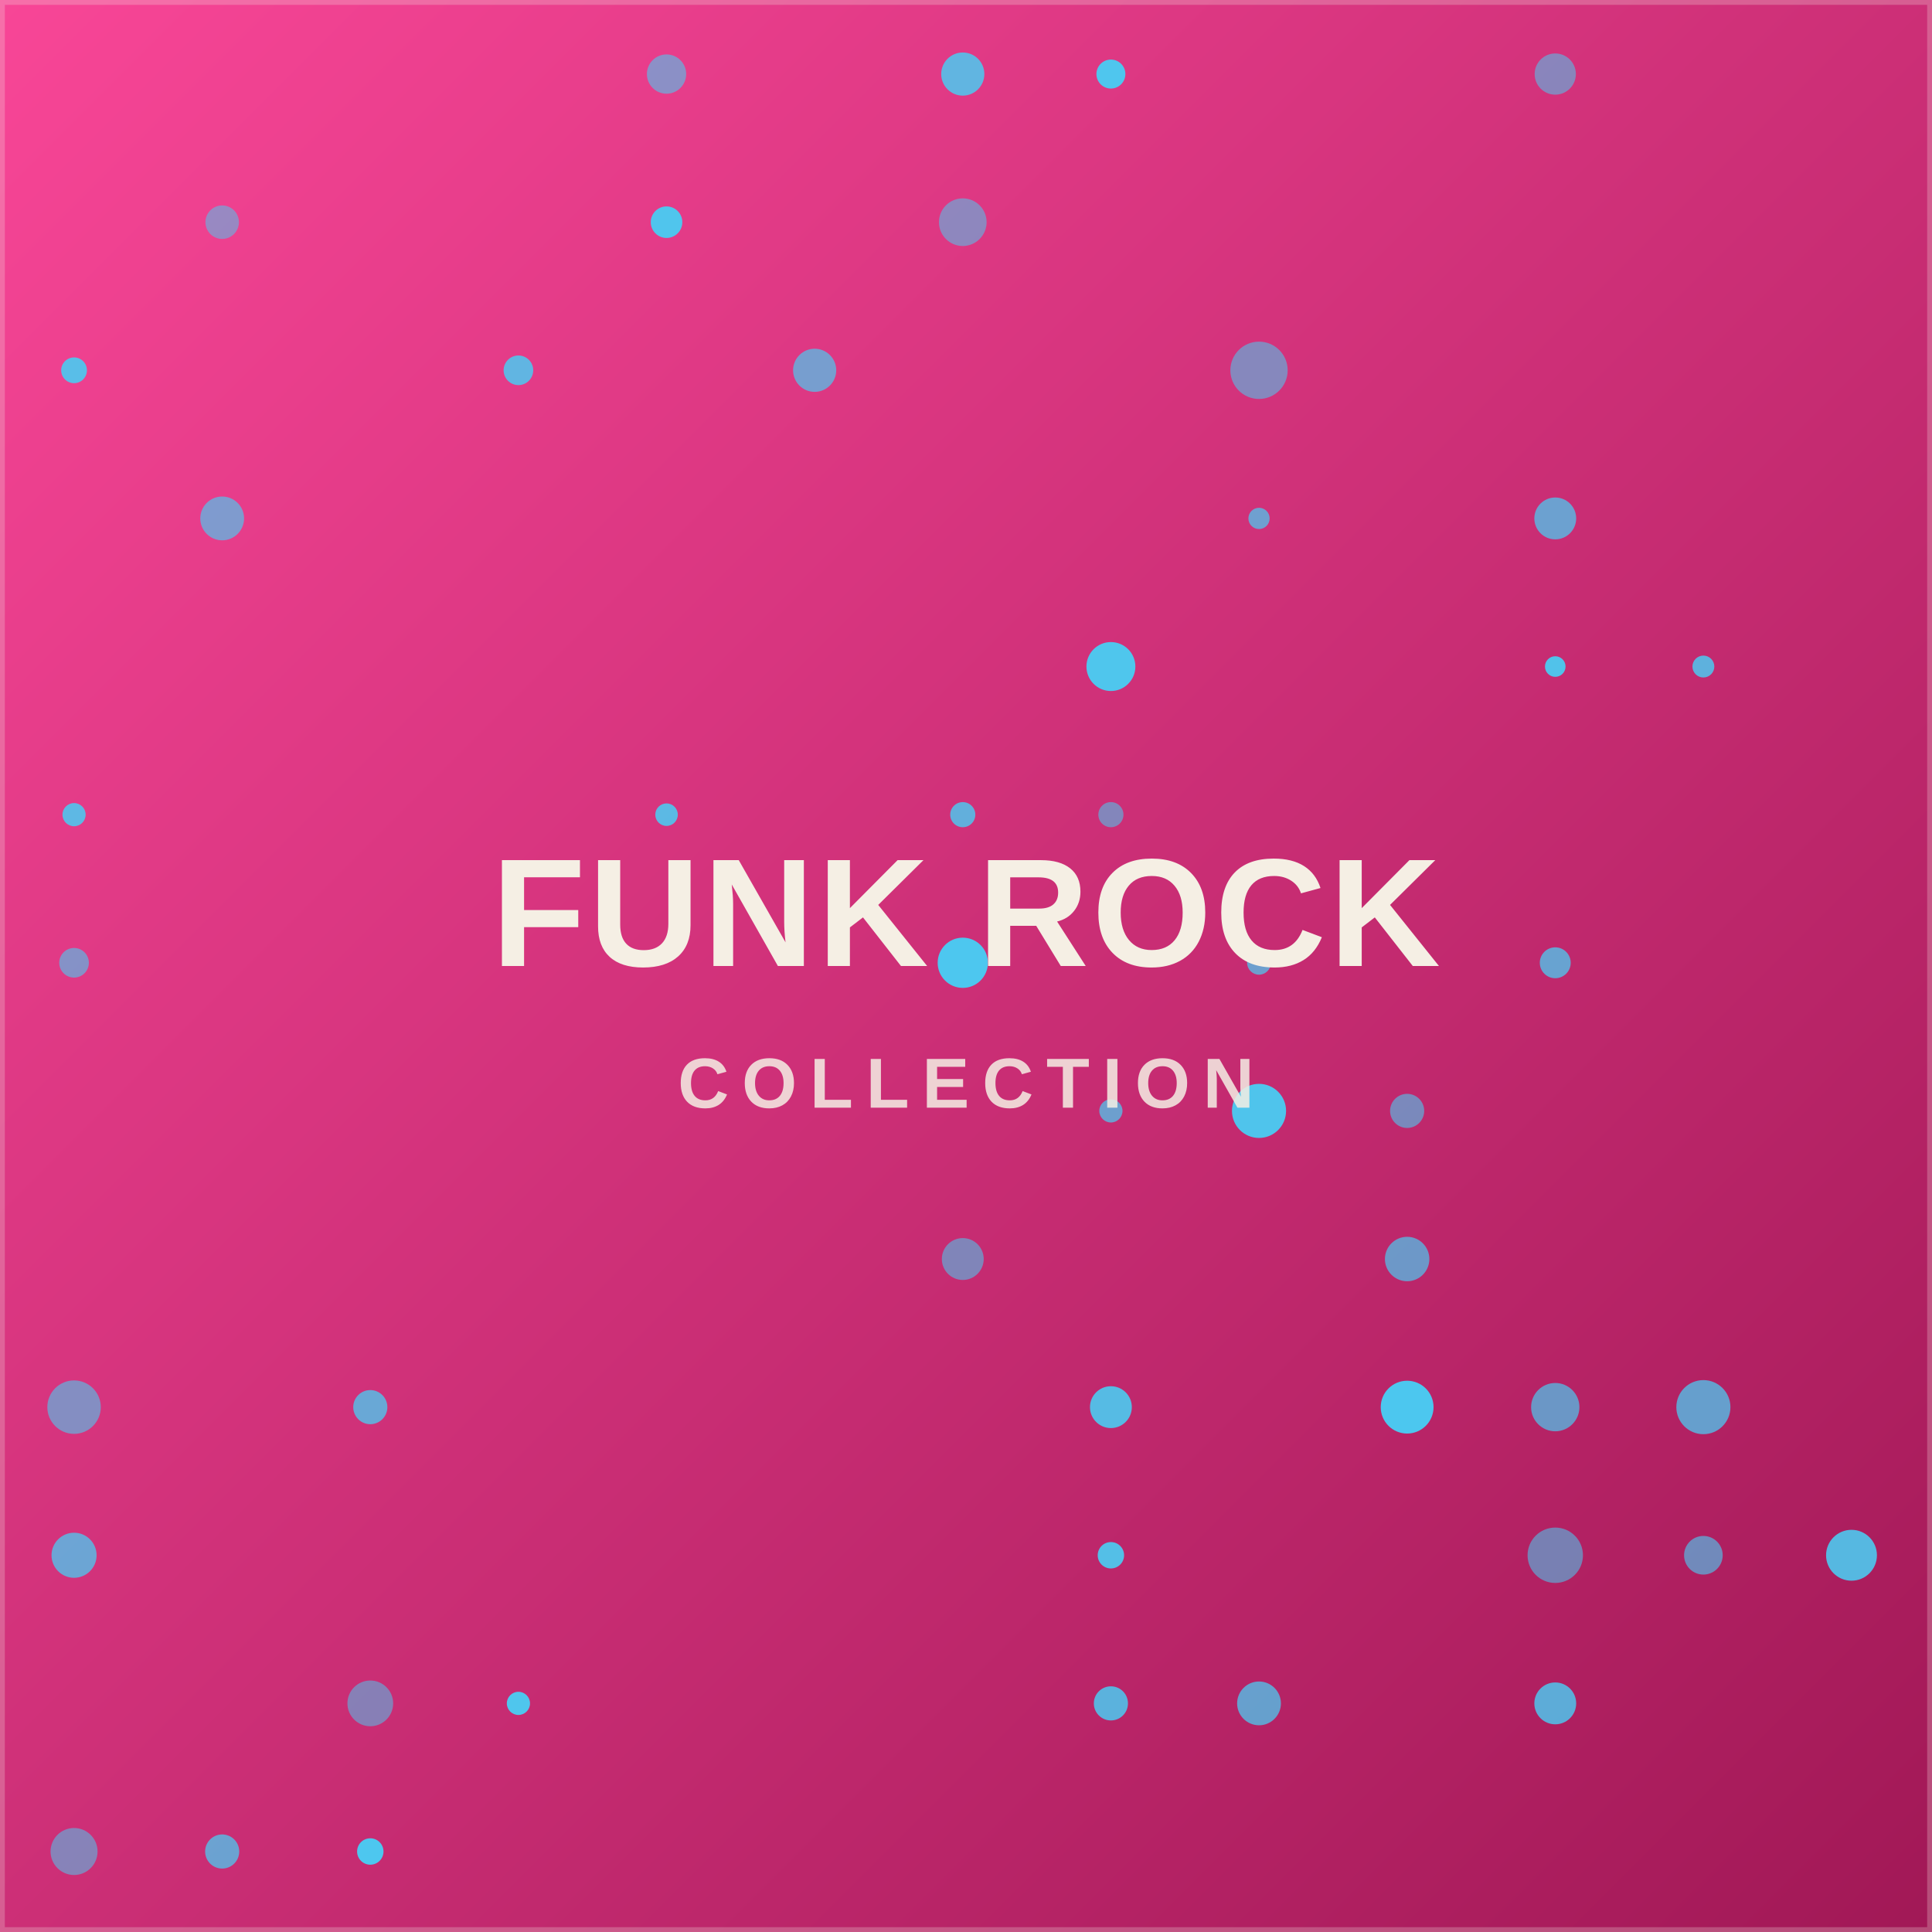
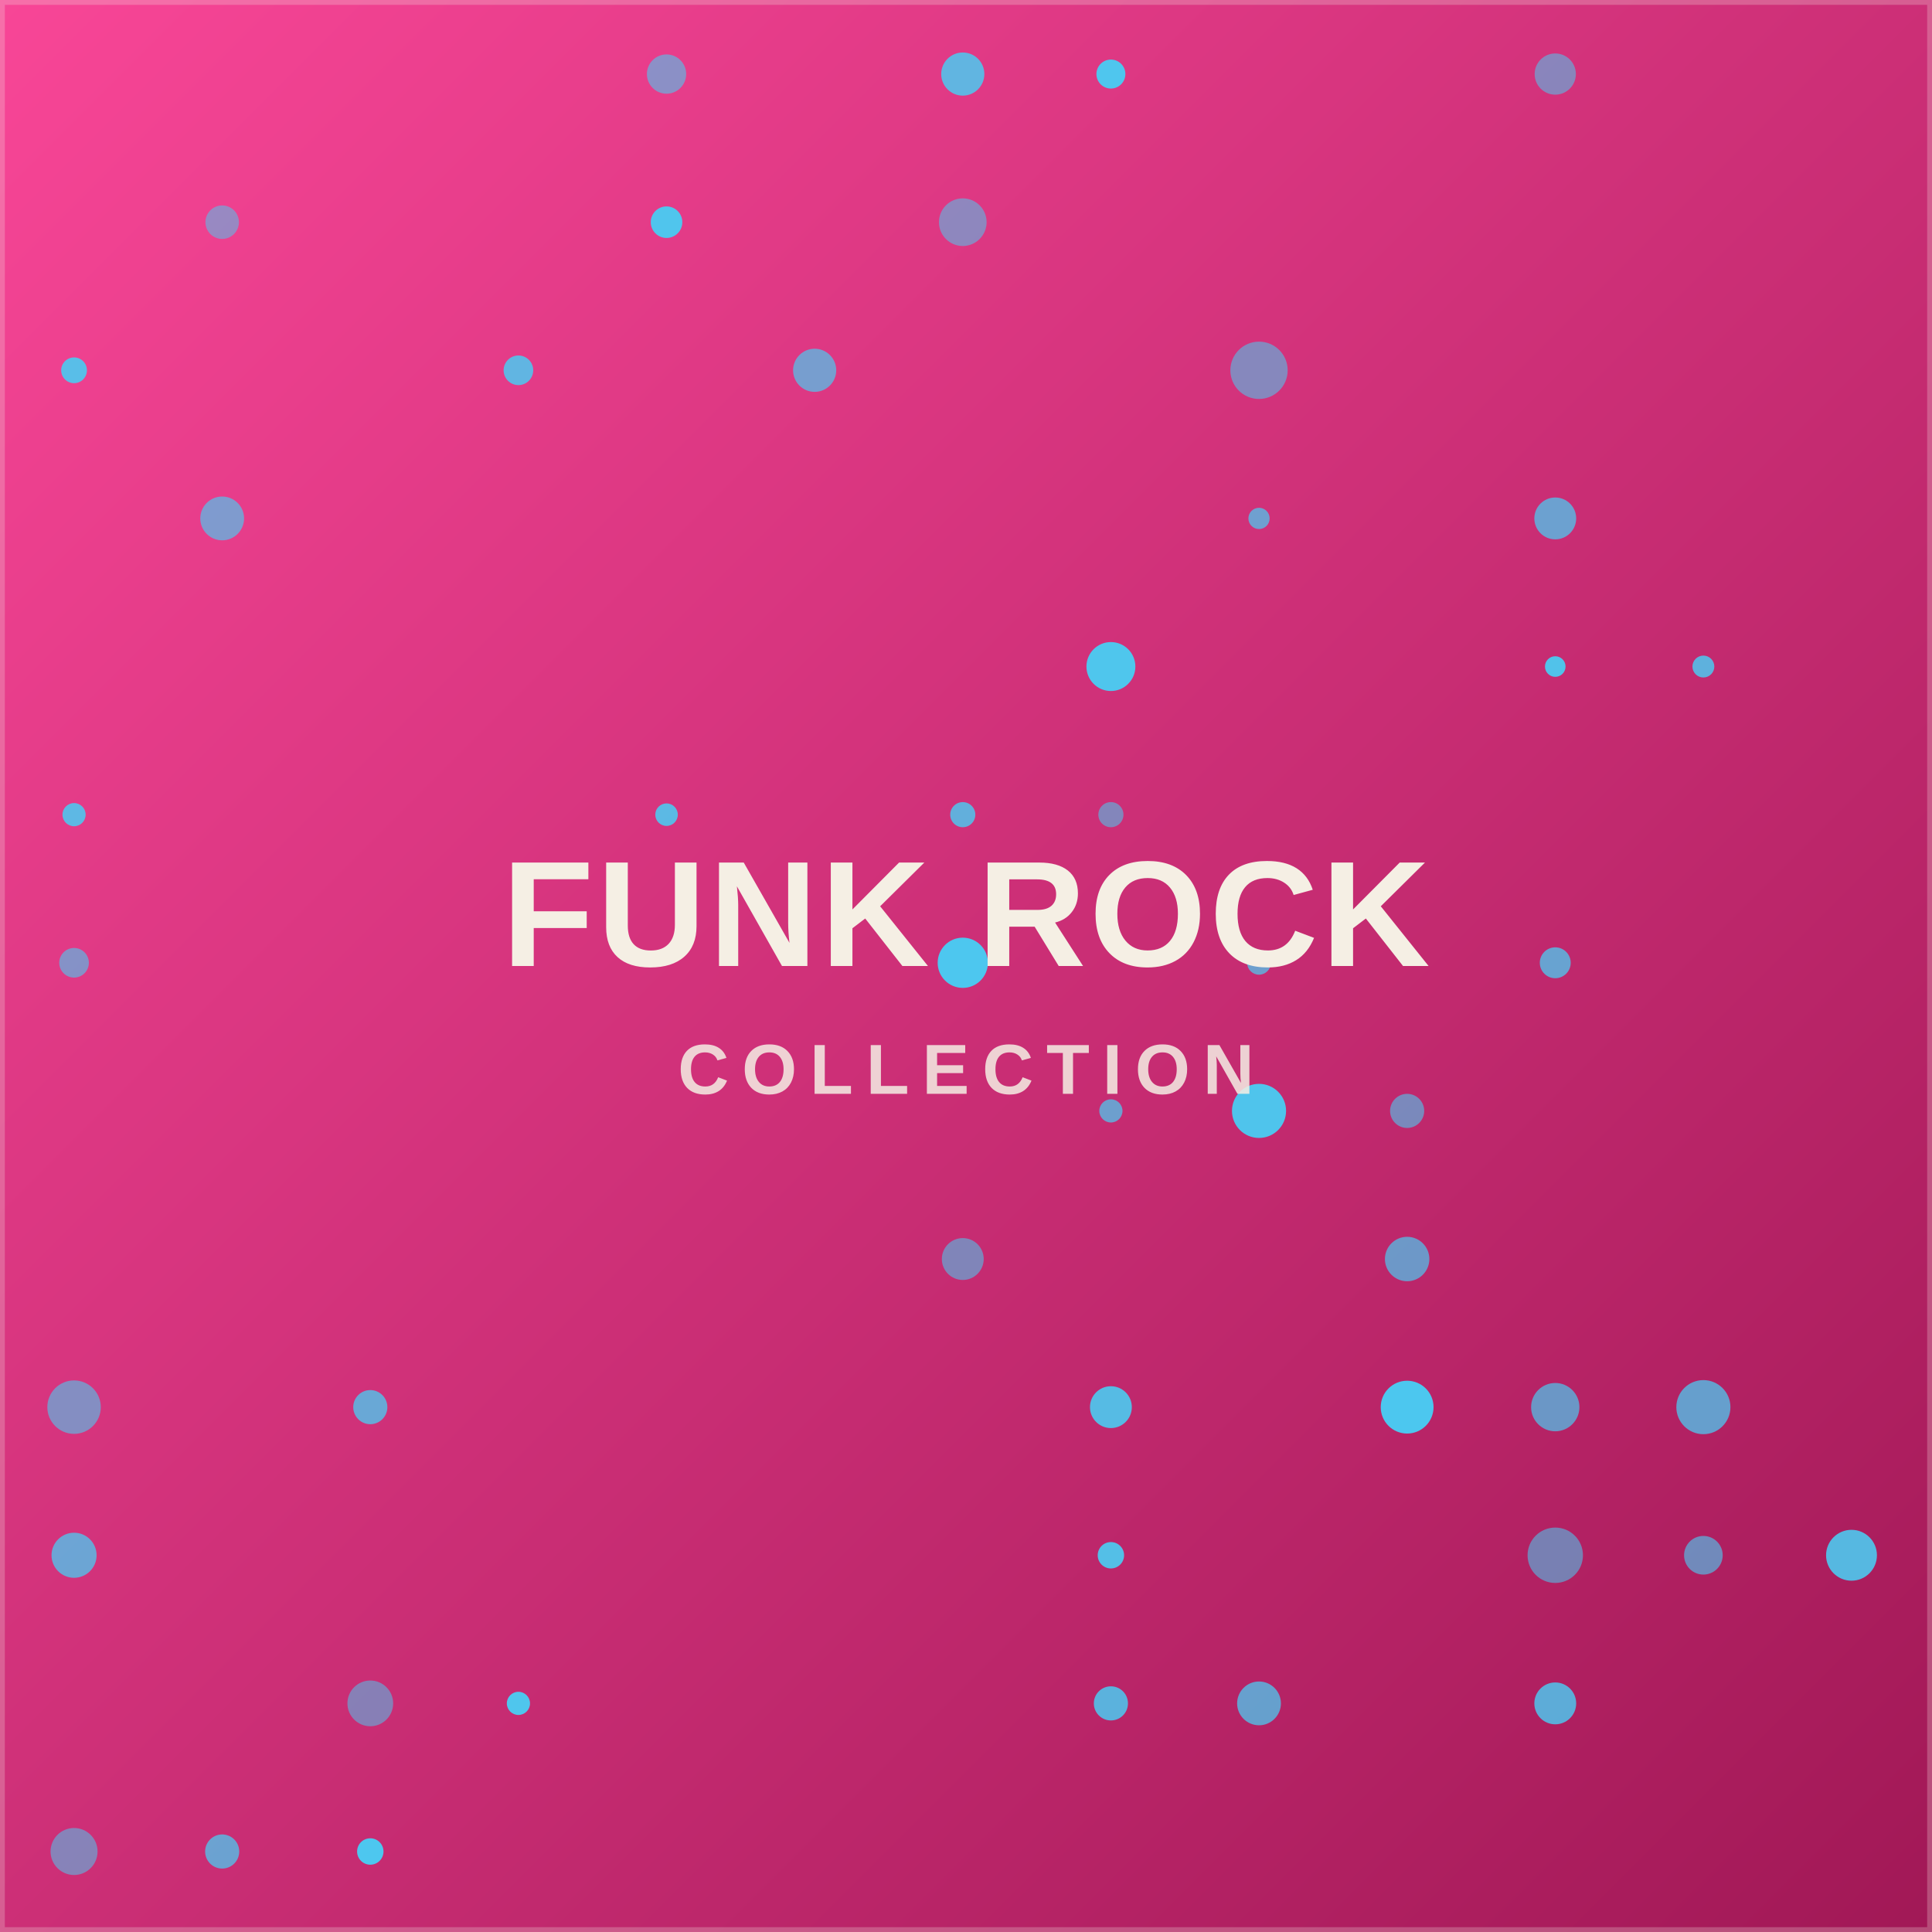
<svg xmlns="http://www.w3.org/2000/svg" viewBox="0 0 600 600">
  <defs>
    <linearGradient id="g" x1="0" y1="0" x2="1" y2="1">
      <stop offset="0" stop-color="#f84697" />
      <stop offset="1" stop-color="#a11856" />
    </linearGradient>
  </defs>
  <rect width="600" height="600" fill="url(#g)" />
  <g>
    <circle cx="23" cy="115" r="4.0" fill="#4cc9f0" opacity="0.92" />
    <circle cx="23" cy="253" r="3.6" fill="#4cc9f0" opacity="0.88" />
    <circle cx="23" cy="299" r="4.6" fill="#4cc9f0" opacity="0.61" />
    <circle cx="23" cy="437" r="8.3" fill="#4cc9f0" opacity="0.60" />
    <circle cx="23" cy="483" r="7.0" fill="#4cc9f0" opacity="0.76" />
    <circle cx="23" cy="575" r="7.3" fill="#4cc9f0" opacity="0.54" />
    <circle cx="69" cy="69" r="5.2" fill="#4cc9f0" opacity="0.53" />
    <circle cx="69" cy="161" r="6.8" fill="#4cc9f0" opacity="0.67" />
    <circle cx="69" cy="575" r="5.3" fill="#4cc9f0" opacity="0.75" />
    <circle cx="115" cy="437" r="5.3" fill="#4cc9f0" opacity="0.78" />
    <circle cx="115" cy="529" r="7.1" fill="#4cc9f0" opacity="0.53" />
    <circle cx="115" cy="575" r="4.1" fill="#4cc9f0" opacity="0.99" />
    <circle cx="161" cy="115" r="4.6" fill="#4cc9f0" opacity="0.86" />
    <circle cx="161" cy="529" r="3.6" fill="#4cc9f0" opacity="0.98" />
    <circle cx="207" cy="23" r="6.1" fill="#4cc9f0" opacity="0.59" />
    <circle cx="207" cy="69" r="4.9" fill="#4cc9f0" opacity="0.97" />
    <circle cx="207" cy="253" r="3.5" fill="#4cc9f0" opacity="0.89" />
    <circle cx="253" cy="115" r="6.7" fill="#4cc9f0" opacity="0.70" />
    <circle cx="299" cy="23" r="6.7" fill="#4cc9f0" opacity="0.86" />
    <circle cx="299" cy="69" r="7.4" fill="#4cc9f0" opacity="0.54" />
    <circle cx="299" cy="253" r="3.9" fill="#4cc9f0" opacity="0.83" />
    <circle cx="299" cy="299" r="7.8" fill="#4cc9f0" opacity="0.99" />
    <circle cx="299" cy="391" r="6.5" fill="#4cc9f0" opacity="0.57" />
    <circle cx="345" cy="23" r="4.5" fill="#4cc9f0" opacity="0.98" />
    <circle cx="345" cy="207" r="7.6" fill="#4cc9f0" opacity="0.98" />
    <circle cx="345" cy="253" r="3.9" fill="#4cc9f0" opacity="0.57" />
    <circle cx="345" cy="345" r="3.6" fill="#4cc9f0" opacity="0.73" />
    <circle cx="345" cy="437" r="6.5" fill="#4cc9f0" opacity="0.91" />
    <circle cx="345" cy="483" r="4.1" fill="#4cc9f0" opacity="0.93" />
    <circle cx="345" cy="529" r="5.3" fill="#4cc9f0" opacity="0.86" />
    <circle cx="391" cy="115" r="8.9" fill="#4cc9f0" opacity="0.57" />
    <circle cx="391" cy="161" r="3.3" fill="#4cc9f0" opacity="0.73" />
    <circle cx="391" cy="299" r="3.7" fill="#4cc9f0" opacity="0.73" />
    <circle cx="391" cy="345" r="8.4" fill="#4cc9f0" opacity="0.97" />
    <circle cx="391" cy="529" r="6.8" fill="#4cc9f0" opacity="0.75" />
    <circle cx="437" cy="345" r="5.3" fill="#4cc9f0" opacity="0.60" />
    <circle cx="437" cy="391" r="6.9" fill="#4cc9f0" opacity="0.70" />
    <circle cx="437" cy="437" r="8.2" fill="#4cc9f0" opacity="0.99" />
    <circle cx="483" cy="23" r="6.4" fill="#4cc9f0" opacity="0.55" />
    <circle cx="483" cy="161" r="6.5" fill="#4cc9f0" opacity="0.74" />
    <circle cx="483" cy="207" r="3.2" fill="#4cc9f0" opacity="0.95" />
    <circle cx="483" cy="299" r="4.8" fill="#4cc9f0" opacity="0.76" />
    <circle cx="483" cy="437" r="7.5" fill="#4cc9f0" opacity="0.70" />
    <circle cx="483" cy="483" r="8.6" fill="#4cc9f0" opacity="0.57" />
    <circle cx="483" cy="529" r="6.5" fill="#4cc9f0" opacity="0.83" />
    <circle cx="529" cy="207" r="3.4" fill="#4cc9f0" opacity="0.85" />
    <circle cx="529" cy="437" r="8.4" fill="#4cc9f0" opacity="0.75" />
    <circle cx="529" cy="483" r="6.0" fill="#4cc9f0" opacity="0.63" />
    <circle cx="575" cy="483" r="7.9" fill="#4cc9f0" opacity="0.90" />
    <circle cx="575" cy="621" r="7.1" fill="#4cc9f0" opacity="0.96" />
    <circle cx="621" cy="207" r="5.0" fill="#4cc9f0" opacity="0.71" />
    <circle cx="621" cy="529" r="7.2" fill="#4cc9f0" opacity="0.57" />
    <circle cx="621" cy="575" r="6.4" fill="#4cc9f0" opacity="0.79" />
  </g>
  <rect x="0" y="0" width="600" height="600" fill="none" stroke="rgba(245,239,228,0.25)" stroke-width="3" />
-   <text x="300" y="300" text-anchor="middle" font-family="Arial Black, Arial, sans-serif" font-weight="900" font-size="47.778" fill="#f5efe4" letter-spacing="1">FUNK ROCK</text>
-   <text x="300" y="344" text-anchor="middle" font-family="Arial, sans-serif" font-weight="700" font-size="22" fill="#f5efe4" opacity="0.85" letter-spacing="4">COLLECTION</text>
+   <text x="300" y="300.0" text-anchor="middle" font-family="Arial Black, Arial, sans-serif" font-weight="900" font-size="46.7" fill="#f5efe4" letter-spacing="1">FUNK ROCK</text>
+   <text x="300" y="339.7" text-anchor="middle" font-family="Arial, sans-serif" font-weight="700" font-size="22" fill="#f5efe4" opacity="0.85" letter-spacing="4">COLLECTION</text>
</svg>
